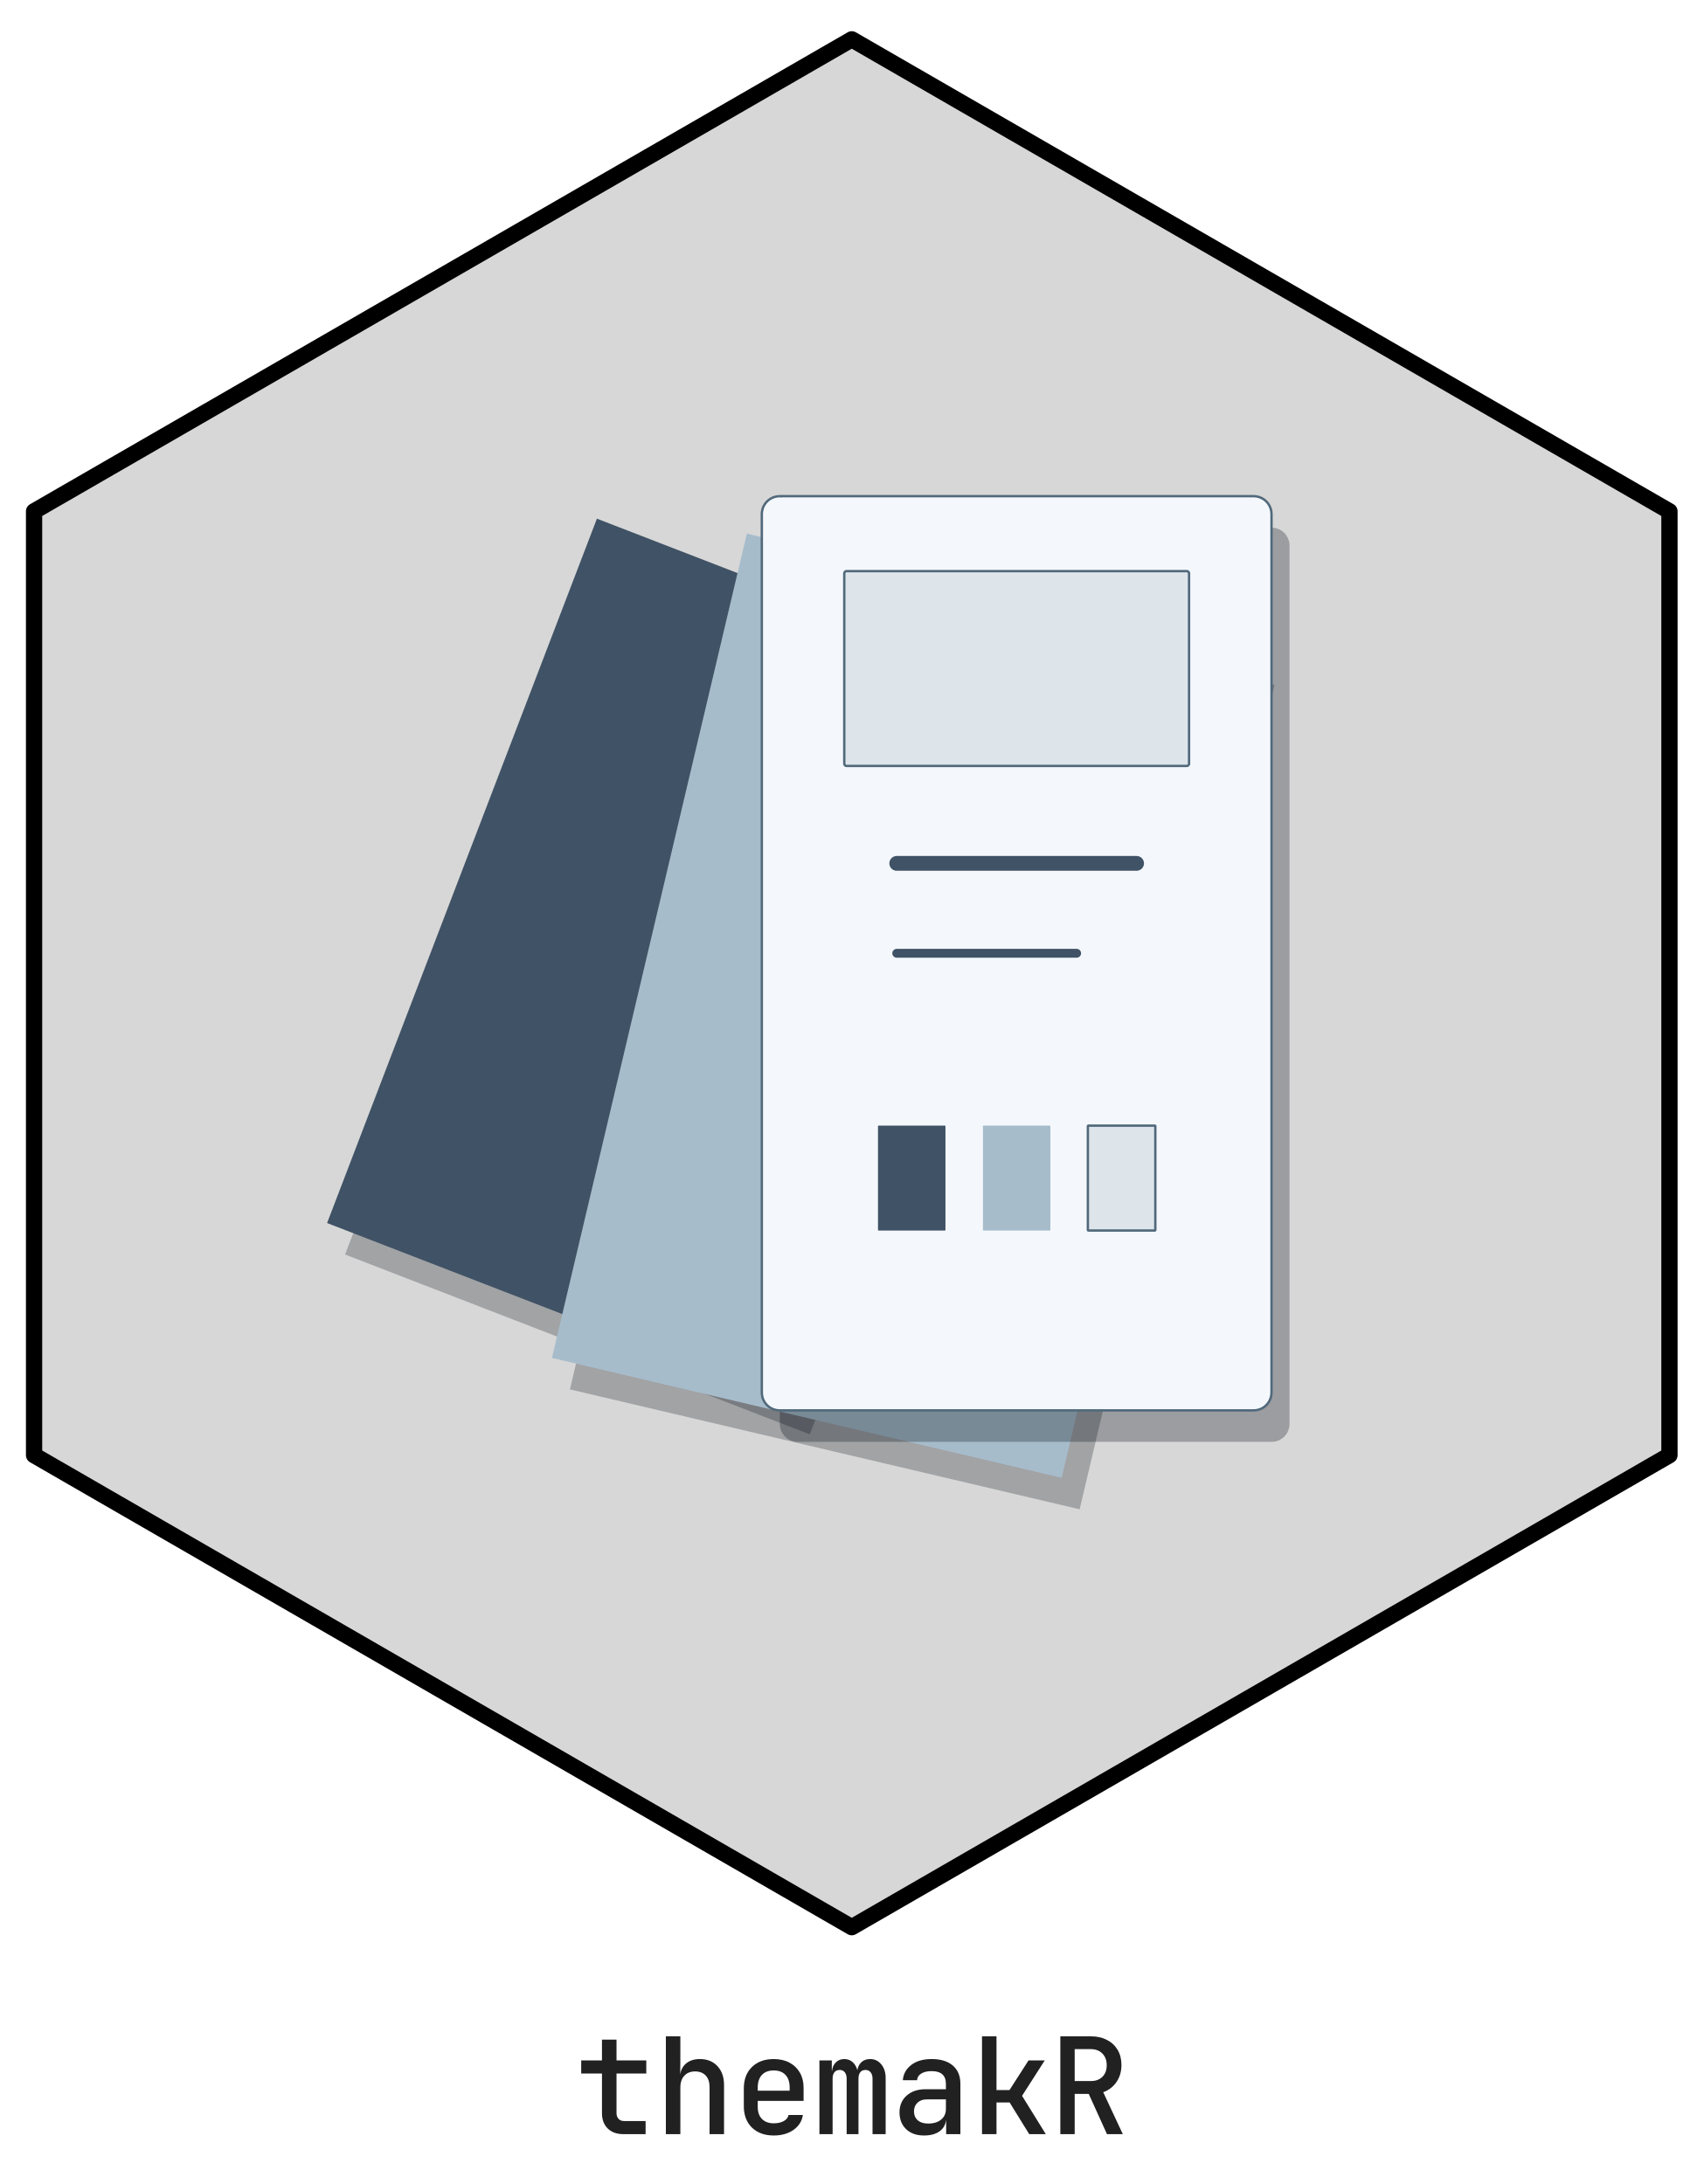
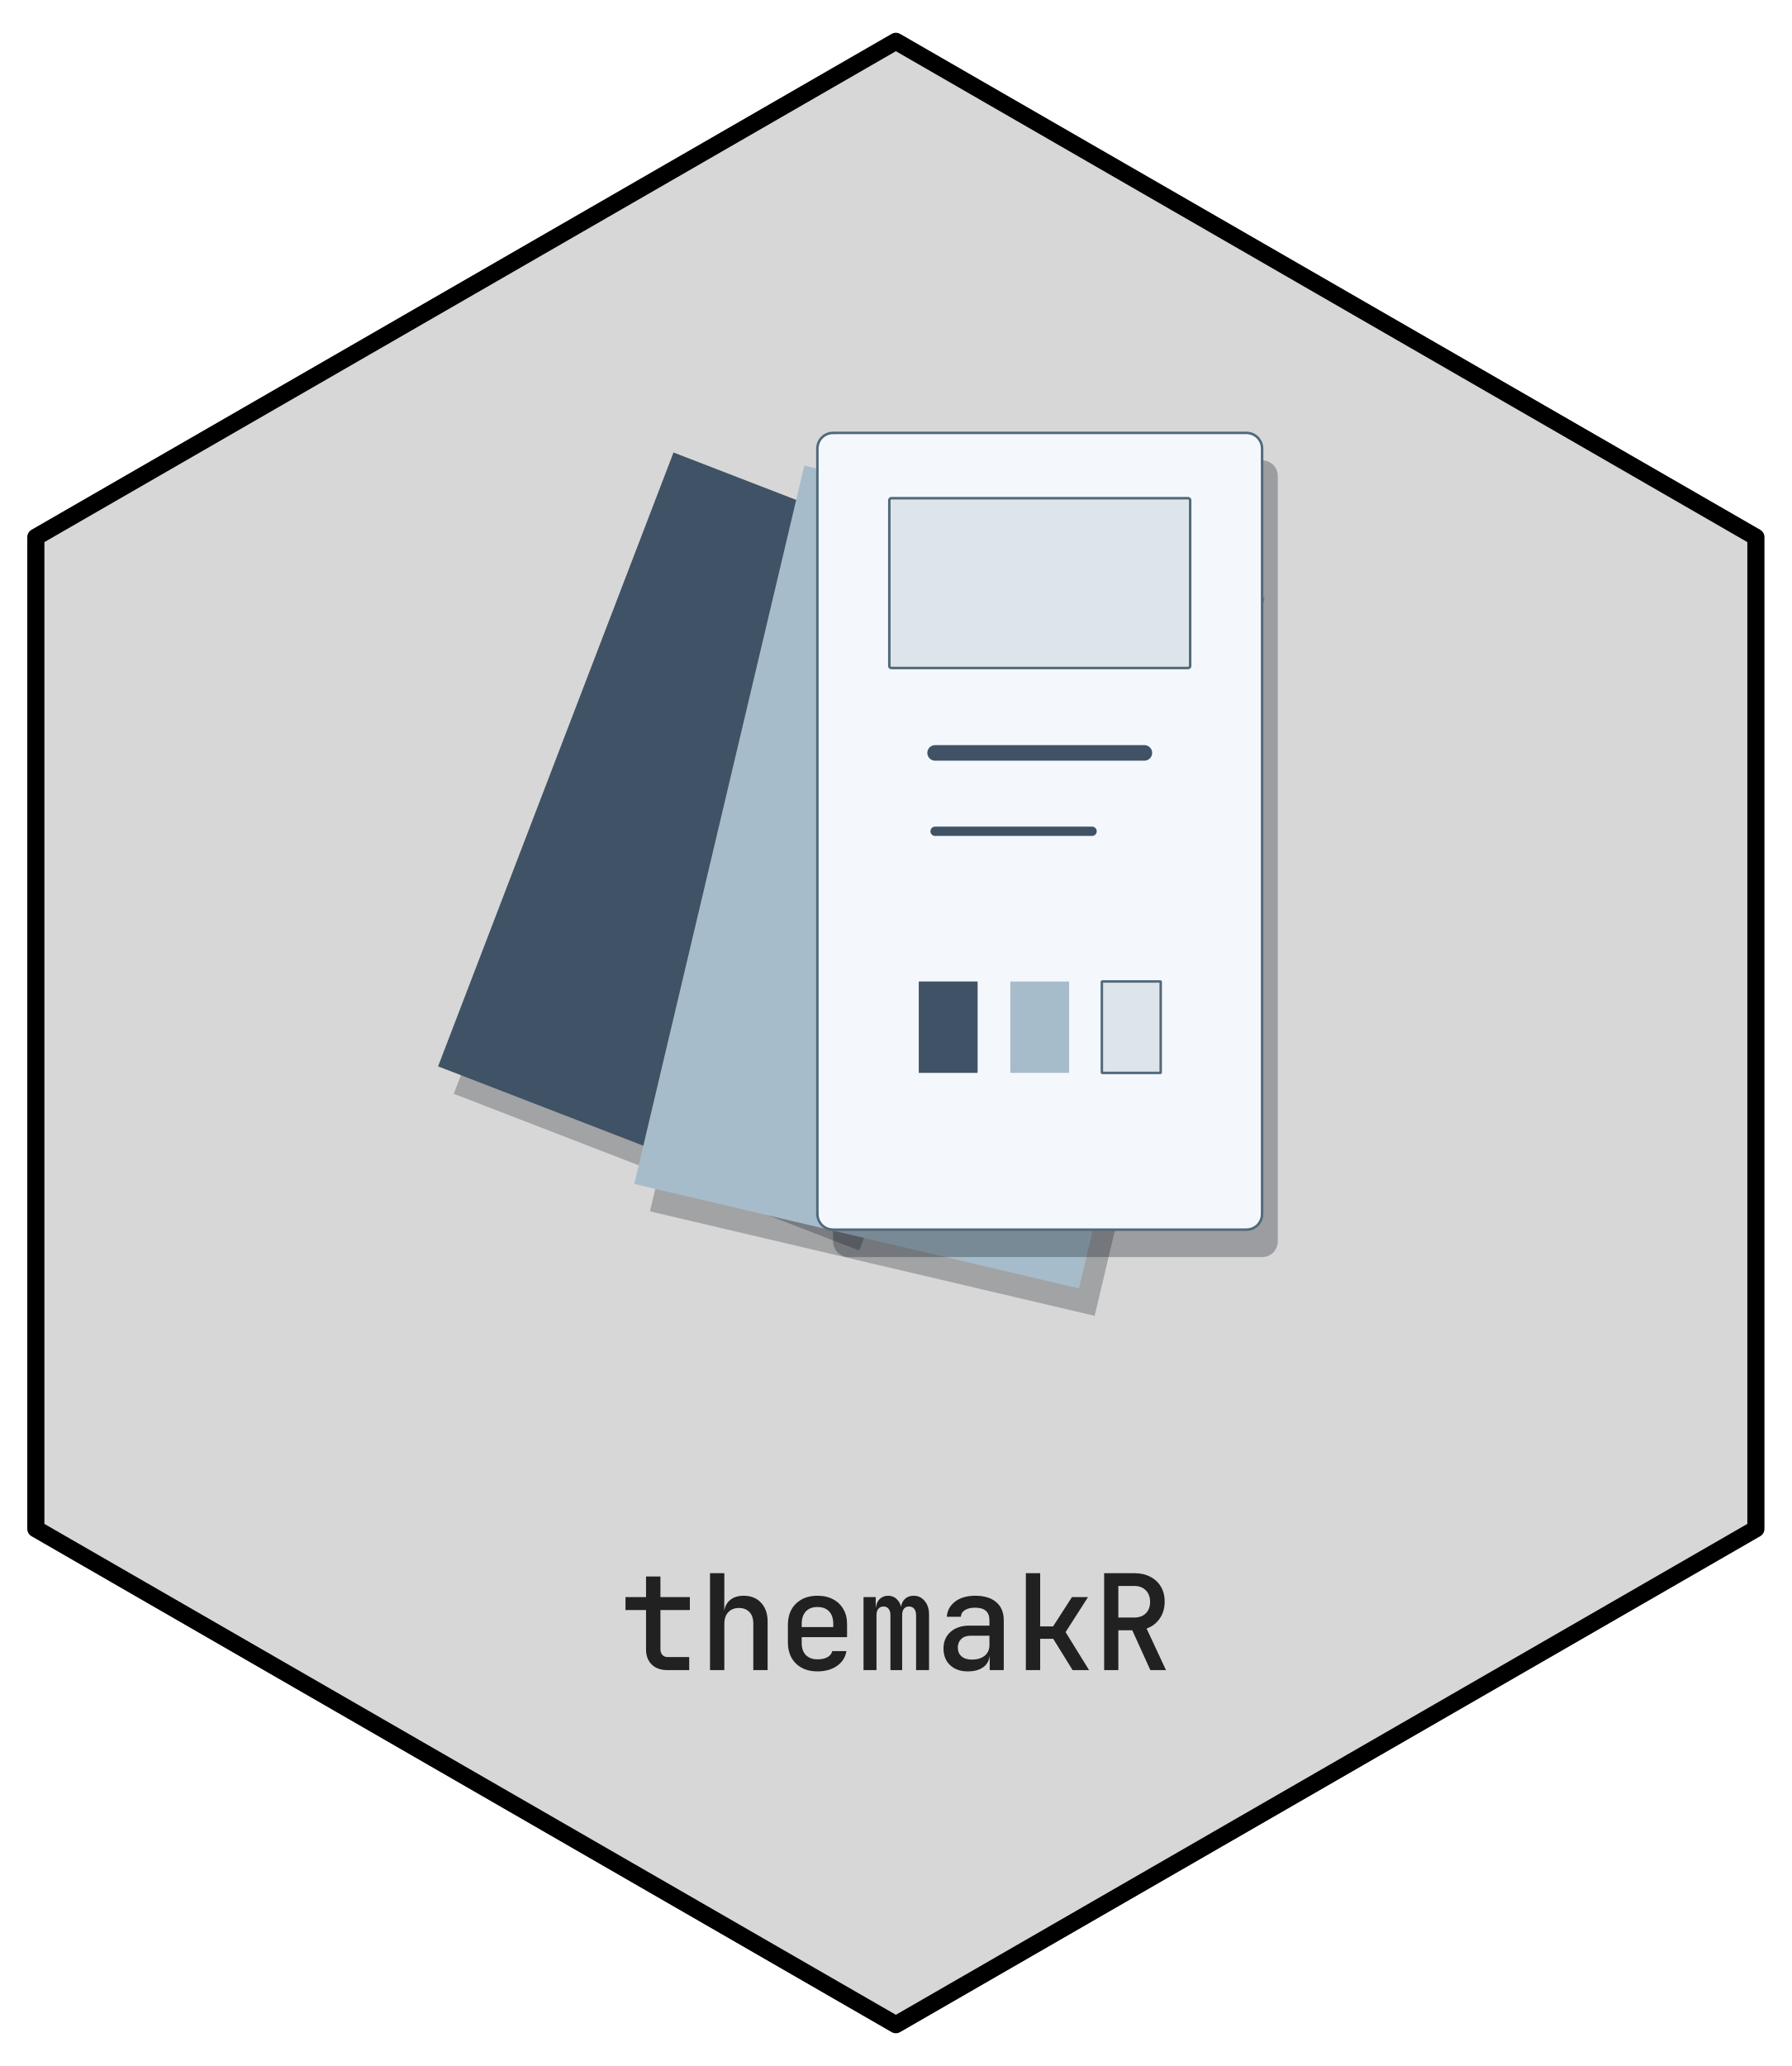
- <svg xmlns="http://www.w3.org/2000/svg" xmlns:xlink="http://www.w3.org/1999/xlink" width="432pt" height="554pt" viewBox="0 0 432 554">
+ <svg xmlns="http://www.w3.org/2000/svg" xmlns:xlink="http://www.w3.org/1999/xlink" width="432pt" height="498pt" viewBox="0 0 432 498">
  <defs>
    <g>
      <g id="glyph-0-0">
-         <path d="M 12.062 0 C 10.414 0 9.102 -0.473 8.125 -1.422 C 7.145 -2.379 6.656 -3.672 6.656 -5.297 L 6.656 -15.375 L 1.391 -15.375 L 1.391 -18.703 L 6.656 -18.703 L 6.656 -23.969 L 10.344 -23.969 L 10.344 -18.703 L 17.891 -18.703 L 17.891 -15.375 L 10.344 -15.375 L 10.344 -5.344 C 10.344 -4.75 10.508 -4.266 10.844 -3.891 C 11.188 -3.516 11.648 -3.328 12.234 -3.328 L 17.719 -3.328 L 17.719 0 Z M 12.062 0 " />
+         <path d="M 11.359 0 C 9.805 0 8.566 -0.445 7.641 -1.344 C 6.723 -2.238 6.266 -3.453 6.266 -4.984 L 6.266 -14.469 L 1.312 -14.469 L 1.312 -17.594 L 6.266 -17.594 L 6.266 -22.562 L 9.734 -22.562 L 9.734 -17.594 L 16.828 -17.594 L 16.828 -14.469 L 9.734 -14.469 L 9.734 -5.031 C 9.734 -4.469 9.891 -4.008 10.203 -3.656 C 10.523 -3.312 10.961 -3.141 11.516 -3.141 L 16.672 -3.141 L 16.672 0 Z M 11.359 0 " />
      </g>
      <g id="glyph-0-1">
-         <path d="M 2.859 0 L 2.859 -24.812 L 6.531 -24.812 L 6.531 -18.703 L 6.5 -15.125 C 6.676 -16.352 7.203 -17.312 8.078 -18 C 8.953 -18.695 10.086 -19.047 11.484 -19.047 C 13.348 -19.047 14.832 -18.445 15.938 -17.25 C 17.051 -16.062 17.609 -14.457 17.609 -12.438 L 17.609 0 L 13.938 0 L 13.938 -11.938 C 13.938 -13.207 13.609 -14.188 12.953 -14.875 C 12.297 -15.562 11.398 -15.906 10.266 -15.906 C 9.109 -15.906 8.195 -15.539 7.531 -14.812 C 6.863 -14.094 6.531 -13.086 6.531 -11.797 L 6.531 0 Z M 2.859 0 " />
+         <path d="M 2.688 0 L 2.688 -23.359 L 6.141 -23.359 L 6.141 -17.594 L 6.109 -14.234 C 6.285 -15.391 6.781 -16.289 7.594 -16.938 C 8.414 -17.594 9.488 -17.922 10.812 -17.922 C 12.562 -17.922 13.957 -17.359 15 -16.234 C 16.051 -15.117 16.578 -13.613 16.578 -11.719 L 16.578 0 L 13.125 0 L 13.125 -11.234 C 13.125 -12.43 12.812 -13.352 12.188 -14 C 11.57 -14.645 10.727 -14.969 9.656 -14.969 C 8.57 -14.969 7.711 -14.625 7.078 -13.938 C 6.453 -13.258 6.141 -12.316 6.141 -11.109 L 6.141 0 Z M 2.688 0 " />
      </g>
      <g id="glyph-0-2">
-         <path d="M 10.203 0.344 C 7.91 0.344 6.07 -0.32 4.688 -1.656 C 3.312 -3 2.625 -4.828 2.625 -7.141 L 2.625 -11.562 C 2.625 -13.875 3.312 -15.695 4.688 -17.031 C 6.07 -18.375 7.91 -19.047 10.203 -19.047 C 11.742 -19.047 13.078 -18.742 14.203 -18.141 C 15.336 -17.535 16.219 -16.688 16.844 -15.594 C 17.469 -14.508 17.781 -13.242 17.781 -11.797 L 17.781 -8.438 L 6.156 -8.438 L 6.156 -6.906 C 6.156 -5.594 6.516 -4.57 7.234 -3.844 C 7.961 -3.113 8.953 -2.75 10.203 -2.75 C 11.223 -2.75 12.07 -2.938 12.75 -3.312 C 13.426 -3.688 13.832 -4.203 13.969 -4.859 L 17.609 -4.859 C 17.359 -3.273 16.555 -2.008 15.203 -1.062 C 13.859 -0.125 12.191 0.344 10.203 0.344 Z M 6.156 -11.797 L 6.156 -11.016 L 14.25 -11.016 L 14.25 -11.828 C 14.25 -13.211 13.895 -14.281 13.188 -15.031 C 12.488 -15.781 11.492 -16.156 10.203 -16.156 C 8.91 -16.156 7.91 -15.773 7.203 -15.016 C 6.504 -14.254 6.156 -13.18 6.156 -11.797 Z M 6.156 -11.797 " />
+         <path d="M 9.594 0.312 C 7.445 0.312 5.723 -0.312 4.422 -1.562 C 3.117 -2.82 2.469 -4.539 2.469 -6.719 L 2.469 -10.875 C 2.469 -13.051 3.117 -14.77 4.422 -16.031 C 5.723 -17.289 7.445 -17.922 9.594 -17.922 C 11.051 -17.922 12.312 -17.633 13.375 -17.062 C 14.438 -16.5 15.258 -15.707 15.844 -14.688 C 16.438 -13.664 16.734 -12.473 16.734 -11.109 L 16.734 -7.938 L 5.797 -7.938 L 5.797 -6.5 C 5.797 -5.258 6.133 -4.297 6.812 -3.609 C 7.5 -2.93 8.426 -2.594 9.594 -2.594 C 10.562 -2.594 11.363 -2.766 12 -3.109 C 12.633 -3.461 13.02 -3.953 13.156 -4.578 L 16.578 -4.578 C 16.336 -3.086 15.582 -1.898 14.312 -1.016 C 13.051 -0.129 11.477 0.312 9.594 0.312 Z M 5.797 -11.109 L 5.797 -10.375 L 13.406 -10.375 L 13.406 -11.141 C 13.406 -12.441 13.07 -13.441 12.406 -14.141 C 11.75 -14.848 10.812 -15.203 9.594 -15.203 C 8.383 -15.203 7.445 -14.844 6.781 -14.125 C 6.125 -13.414 5.797 -12.41 5.797 -11.109 Z M 5.797 -11.109 " />
      </g>
      <g id="glyph-0-3">
-         <path d="M 1.797 0 L 1.797 -18.703 L 4.938 -18.703 L 4.938 -16.078 L 5 -16.078 C 5.094 -16.961 5.422 -17.676 5.984 -18.219 C 6.547 -18.77 7.258 -19.047 8.125 -19.047 C 8.938 -19.047 9.629 -18.789 10.203 -18.281 C 10.785 -17.77 11.191 -17.082 11.422 -16.219 C 11.555 -17.082 11.906 -17.77 12.469 -18.281 C 13.039 -18.789 13.77 -19.047 14.656 -19.047 C 15.812 -19.047 16.754 -18.598 17.484 -17.703 C 18.223 -16.805 18.594 -15.656 18.594 -14.25 L 18.594 0 L 15.266 0 L 15.266 -14.078 C 15.266 -14.754 15.102 -15.289 14.781 -15.688 C 14.469 -16.082 14.031 -16.281 13.469 -16.281 C 12.895 -16.281 12.457 -16.086 12.156 -15.703 C 11.852 -15.316 11.703 -14.785 11.703 -14.109 L 11.703 0 L 8.703 0 L 8.703 -14.078 C 8.703 -14.754 8.547 -15.289 8.234 -15.688 C 7.93 -16.082 7.5 -16.281 6.938 -16.281 C 6.375 -16.281 5.93 -16.086 5.609 -15.703 C 5.297 -15.316 5.141 -14.785 5.141 -14.109 L 5.141 0 Z M 1.797 0 " />
+         <path d="M 1.703 0 L 1.703 -17.594 L 4.641 -17.594 L 4.641 -15.141 L 4.703 -15.141 C 4.785 -15.973 5.094 -16.645 5.625 -17.156 C 6.164 -17.664 6.836 -17.922 7.641 -17.922 C 8.41 -17.922 9.066 -17.68 9.609 -17.203 C 10.16 -16.723 10.539 -16.078 10.75 -15.266 C 10.875 -16.078 11.203 -16.723 11.734 -17.203 C 12.273 -17.68 12.961 -17.922 13.797 -17.922 C 14.879 -17.922 15.766 -17.5 16.453 -16.656 C 17.148 -15.812 17.5 -14.727 17.5 -13.406 L 17.5 0 L 14.375 0 L 14.375 -13.25 C 14.375 -13.883 14.223 -14.391 13.922 -14.766 C 13.617 -15.141 13.203 -15.328 12.672 -15.328 C 12.141 -15.328 11.727 -15.145 11.438 -14.781 C 11.156 -14.414 11.016 -13.914 11.016 -13.281 L 11.016 0 L 8.188 0 L 8.188 -13.25 C 8.188 -13.883 8.039 -14.391 7.75 -14.766 C 7.469 -15.141 7.062 -15.328 6.531 -15.328 C 6 -15.328 5.582 -15.145 5.281 -14.781 C 4.977 -14.414 4.828 -13.914 4.828 -13.281 L 4.828 0 Z M 1.703 0 " />
      </g>
      <g id="glyph-0-4">
-         <path d="M 8.328 0.344 C 6.422 0.344 4.906 -0.191 3.781 -1.266 C 2.664 -2.348 2.109 -3.766 2.109 -5.516 C 2.109 -7.273 2.707 -8.691 3.906 -9.766 C 5.113 -10.848 6.711 -11.391 8.703 -11.391 L 13.875 -11.391 L 13.875 -12.75 C 13.875 -14.906 12.66 -15.984 10.234 -15.984 C 9.148 -15.984 8.273 -15.773 7.609 -15.359 C 6.953 -14.953 6.602 -14.391 6.562 -13.672 L 2.953 -13.672 C 3.066 -15.234 3.77 -16.52 5.062 -17.531 C 6.352 -18.539 8.086 -19.047 10.266 -19.047 C 12.578 -19.047 14.367 -18.492 15.641 -17.391 C 16.91 -16.285 17.547 -14.75 17.547 -12.781 L 17.547 0 L 13.938 0 L 13.938 -3.5 L 13.906 -3.5 C 13.75 -2.301 13.18 -1.359 12.203 -0.672 C 11.234 0.004 9.941 0.344 8.328 0.344 Z M 9.391 -2.688 C 10.766 -2.688 11.852 -3.02 12.656 -3.688 C 13.469 -4.352 13.875 -5.254 13.875 -6.391 L 13.875 -8.812 L 8.969 -8.812 C 8 -8.812 7.223 -8.523 6.641 -7.953 C 6.066 -7.391 5.781 -6.664 5.781 -5.781 C 5.781 -4.832 6.098 -4.078 6.734 -3.516 C 7.367 -2.961 8.254 -2.688 9.391 -2.688 Z M 9.391 -2.688 " />
+         <path d="M 7.844 0.312 C 6.051 0.312 4.625 -0.191 3.562 -1.203 C 2.508 -2.211 1.984 -3.539 1.984 -5.188 C 1.984 -6.852 2.547 -8.191 3.672 -9.203 C 4.805 -10.211 6.312 -10.719 8.188 -10.719 L 13.062 -10.719 L 13.062 -12 C 13.062 -14.031 11.914 -15.047 9.625 -15.047 C 8.602 -15.047 7.781 -14.852 7.156 -14.469 C 6.539 -14.082 6.211 -13.547 6.172 -12.859 L 2.781 -12.859 C 2.883 -14.336 3.547 -15.551 4.766 -16.5 C 5.984 -17.445 7.613 -17.922 9.656 -17.922 C 11.832 -17.922 13.52 -17.398 14.719 -16.359 C 15.914 -15.328 16.516 -13.883 16.516 -12.031 L 16.516 0 L 13.125 0 L 13.125 -3.297 L 13.094 -3.297 C 12.938 -2.16 12.398 -1.273 11.484 -0.641 C 10.566 -0.004 9.352 0.312 7.844 0.312 Z M 8.828 -2.531 C 10.129 -2.531 11.16 -2.844 11.922 -3.469 C 12.68 -4.102 13.062 -4.953 13.062 -6.016 L 13.062 -8.281 L 8.453 -8.281 C 7.535 -8.281 6.801 -8.016 6.25 -7.484 C 5.707 -6.953 5.438 -6.27 5.438 -5.438 C 5.438 -4.539 5.734 -3.832 6.328 -3.312 C 6.93 -2.789 7.766 -2.531 8.828 -2.531 Z M 8.828 -2.531 " />
      </g>
      <g id="glyph-0-5">
-         <path d="M 3.031 0 L 3.031 -24.812 L 6.703 -24.812 L 6.703 -11.188 L 10 -11.188 L 14.828 -18.703 L 18.938 -18.703 L 13.188 -9.719 L 19.203 0 L 15 0 L 10.031 -8.031 L 6.703 -8.031 L 6.703 0 Z M 3.031 0 " />
+         <path d="M 2.844 0 L 2.844 -23.359 L 6.297 -23.359 L 6.297 -10.531 L 9.406 -10.531 L 13.953 -17.594 L 17.828 -17.594 L 12.422 -9.156 L 18.078 0 L 14.109 0 L 9.438 -7.547 L 6.297 -7.547 L 6.297 0 Z M 2.844 0 " />
      </g>
      <g id="glyph-0-6">
-         <path d="M 2.891 0 L 2.891 -24.812 L 10.641 -24.812 C 12.18 -24.812 13.535 -24.508 14.703 -23.906 C 15.867 -23.312 16.773 -22.469 17.422 -21.375 C 18.066 -20.289 18.391 -19.016 18.391 -17.547 C 18.391 -15.891 17.969 -14.445 17.125 -13.219 C 16.289 -12 15.172 -11.141 13.766 -10.641 L 18.734 0 L 14.719 0 L 10.094 -10.203 L 6.531 -10.203 L 6.531 0 Z M 6.531 -13.469 L 10.641 -13.469 C 11.867 -13.469 12.844 -13.828 13.562 -14.547 C 14.289 -15.273 14.656 -16.25 14.656 -17.469 C 14.656 -18.719 14.285 -19.711 13.547 -20.453 C 12.805 -21.191 11.836 -21.562 10.641 -21.562 L 6.531 -21.562 Z M 6.531 -13.469 " />
+         <path d="M 2.719 0 L 2.719 -23.359 L 10.016 -23.359 C 11.461 -23.359 12.734 -23.07 13.828 -22.5 C 14.93 -21.938 15.785 -21.145 16.391 -20.125 C 17.004 -19.102 17.312 -17.898 17.312 -16.516 C 17.312 -14.953 16.914 -13.594 16.125 -12.438 C 15.332 -11.289 14.273 -10.484 12.953 -10.016 L 17.625 0 L 13.859 0 L 9.5 -9.594 L 6.141 -9.594 L 6.141 0 Z M 6.141 -12.672 L 10.016 -12.672 C 11.172 -12.672 12.086 -13.008 12.766 -13.688 C 13.453 -14.375 13.797 -15.297 13.797 -16.453 C 13.797 -17.617 13.445 -18.547 12.75 -19.234 C 12.062 -19.93 11.148 -20.281 10.016 -20.281 L 6.141 -20.281 Z M 6.141 -12.672 " />
      </g>
    </g>
  </defs>
-   <path fill-rule="nonzero" fill="rgb(84.314%, 84.314%, 84.314%)" fill-opacity="1" stroke-width="4.125" stroke-linecap="round" stroke-linejoin="round" stroke="rgb(0%, 0%, 0%)" stroke-opacity="1" stroke-miterlimit="10" d="M 216 9.977 L 423.359 129.695 L 423.359 369.133 L 216 488.855 L 8.641 369.133 L 8.641 129.695 Z M 216 9.977 " />
-   <path fill-rule="nonzero" fill="rgb(1.176%, 3.922%, 7.059%)" fill-opacity="0.251" d="M 87.508 318.223 L 155.934 139.551 L 273.785 185.168 L 205.355 363.844 Z M 87.508 318.223 " />
-   <path fill-rule="nonzero" fill="rgb(25.098%, 32.157%, 39.608%)" fill-opacity="1" d="M 82.945 310.242 L 151.371 131.566 L 269.223 177.184 L 200.793 355.859 Z M 82.945 310.242 " />
-   <path fill-rule="nonzero" fill="rgb(1.176%, 3.922%, 7.059%)" fill-opacity="0.251" d="M 144.531 352.438 L 193.949 143.352 L 323.207 173.762 L 273.785 382.852 Z M 144.531 352.438 " />
-   <path fill-rule="nonzero" fill="rgb(65.49%, 73.725%, 79.608%)" fill-opacity="1" d="M 139.969 344.457 L 189.391 135.367 L 318.645 165.781 L 269.223 374.867 Z M 139.969 344.457 " />
-   <path fill-rule="nonzero" fill="rgb(1.176%, 3.922%, 7.059%)" fill-opacity="0.278" d="M 202.277 365.746 L 322.484 365.746 L 322.301 365.742 L 323.027 365.711 L 323.742 365.566 L 324.422 365.309 L 325.051 364.945 L 325.617 364.484 L 326.098 363.938 L 326.488 363.324 L 326.773 362.652 L 326.949 361.945 L 327.008 361.219 L 327.008 138.371 L 326.949 137.645 L 326.773 136.938 L 326.488 136.27 L 326.098 135.652 L 325.617 135.109 L 325.051 134.648 L 324.422 134.285 L 323.742 134.023 L 323.027 133.879 L 322.484 133.848 L 202.277 133.848 L 202.82 133.879 L 202.094 133.852 L 201.371 133.938 L 200.672 134.141 L 200.016 134.453 L 199.414 134.867 L 198.891 135.371 L 198.453 135.953 L 198.113 136.598 L 197.883 137.289 L 197.766 138.008 L 197.754 138.371 L 197.754 361.219 L 197.766 360.855 L 197.766 361.586 L 197.883 362.305 L 198.113 362.992 L 198.453 363.637 L 198.891 364.219 L 199.414 364.727 L 200.016 365.137 L 200.672 365.449 L 201.371 365.652 L 202.094 365.742 Z M 202.277 365.746 " />
-   <path fill-rule="nonzero" fill="rgb(95.686%, 97.255%, 98.824%)" fill-opacity="1" stroke-width="0.6" stroke-linecap="round" stroke-linejoin="round" stroke="rgb(31.765%, 41.176%, 48.235%)" stroke-opacity="1" stroke-miterlimit="10" d="M 197.715 357.762 L 317.922 357.762 L 317.738 357.758 L 318.465 357.727 L 319.18 357.582 L 319.859 357.324 L 320.492 356.961 L 321.055 356.5 L 321.539 355.953 L 321.926 355.34 L 322.211 354.668 L 322.387 353.961 L 322.445 353.238 L 322.445 130.387 L 322.387 129.66 L 322.211 128.953 L 321.926 128.285 L 321.539 127.668 L 321.055 127.125 L 320.492 126.664 L 319.859 126.301 L 319.18 126.043 L 318.465 125.895 L 317.922 125.863 L 197.715 125.863 L 198.258 125.895 L 197.531 125.867 L 196.809 125.953 L 196.109 126.156 L 195.453 126.469 L 194.852 126.883 L 194.328 127.387 L 193.891 127.969 L 193.551 128.613 L 193.32 129.305 L 193.203 130.023 L 193.191 130.387 L 193.191 353.238 L 193.203 352.871 L 193.203 353.602 L 193.32 354.32 L 193.551 355.012 L 193.891 355.656 L 194.328 356.238 L 194.852 356.742 L 195.453 357.156 L 196.109 357.469 L 196.809 357.668 L 197.531 357.758 Z M 197.715 357.762 " />
-   <path fill-rule="nonzero" fill="rgb(86.667%, 89.804%, 92.157%)" fill-opacity="1" stroke-width="0.6" stroke-linecap="round" stroke-linejoin="round" stroke="rgb(31.765%, 41.176%, 48.235%)" stroke-opacity="1" stroke-miterlimit="10" d="M 214.691 194.293 L 300.941 194.293 L 300.918 194.293 L 301.016 194.289 L 301.109 194.27 L 301.195 194.234 L 301.281 194.188 L 301.355 194.125 L 301.418 194.055 L 301.469 193.977 L 301.504 193.887 L 301.527 193.793 L 301.535 193.699 L 301.535 145.465 L 301.527 145.371 L 301.504 145.277 L 301.469 145.188 L 301.418 145.109 L 301.355 145.035 L 301.281 144.977 L 301.195 144.93 L 301.109 144.895 L 301.016 144.875 L 300.941 144.871 L 214.691 144.871 L 214.766 144.875 L 214.668 144.871 L 214.574 144.883 L 214.48 144.91 L 214.395 144.949 L 214.316 145.004 L 214.25 145.07 L 214.191 145.148 L 214.148 145.23 L 214.117 145.324 L 214.102 145.418 L 214.098 145.465 L 214.098 193.699 L 214.102 193.652 L 214.102 193.746 L 214.117 193.84 L 214.148 193.93 L 214.191 194.016 L 214.25 194.094 L 214.316 194.16 L 214.395 194.211 L 214.48 194.254 L 214.574 194.281 L 214.668 194.293 Z M 214.691 194.293 " />
-   <path fill="none" stroke-width="3.75" stroke-linecap="round" stroke-linejoin="round" stroke="rgb(25.098%, 32.157%, 39.608%)" stroke-opacity="1" stroke-miterlimit="10" d="M 227.406 219.004 L 288.23 219.004 " />
-   <path fill="none" stroke-width="2.25" stroke-linecap="round" stroke-linejoin="round" stroke="rgb(25.098%, 32.157%, 39.608%)" stroke-opacity="1" stroke-miterlimit="10" d="M 227.406 241.812 L 273.023 241.812 " />
-   <path fill-rule="nonzero" fill="rgb(25.098%, 32.157%, 39.608%)" fill-opacity="1" d="M 222.809 312.141 L 239.605 312.141 L 239.602 312.141 L 239.625 312.141 L 239.648 312.137 L 239.695 312.113 L 239.711 312.098 L 239.73 312.082 L 239.754 312.035 L 239.762 311.988 L 239.762 285.684 L 239.754 285.637 L 239.742 285.613 L 239.73 285.594 L 239.695 285.559 L 239.648 285.535 L 239.625 285.531 L 222.809 285.531 L 222.824 285.531 L 222.801 285.531 L 222.754 285.539 L 222.73 285.551 L 222.691 285.582 L 222.676 285.602 L 222.664 285.625 L 222.656 285.648 L 222.652 285.672 L 222.652 311.988 L 222.652 311.977 L 222.652 312 L 222.656 312.023 L 222.664 312.047 L 222.676 312.07 L 222.691 312.09 L 222.73 312.121 L 222.754 312.133 L 222.801 312.141 Z M 222.809 312.141 " />
-   <path fill-rule="nonzero" fill="rgb(65.49%, 73.725%, 79.608%)" fill-opacity="1" d="M 249.418 312.141 L 266.219 312.141 L 266.211 312.141 L 266.234 312.141 L 266.262 312.137 L 266.285 312.125 L 266.305 312.113 L 266.324 312.098 L 266.34 312.082 L 266.355 312.059 L 266.371 312.012 L 266.371 285.66 L 266.355 285.613 L 266.324 285.574 L 266.305 285.559 L 266.285 285.547 L 266.262 285.535 L 266.234 285.531 L 249.418 285.531 L 249.438 285.531 L 249.41 285.531 L 249.363 285.539 L 249.34 285.551 L 249.301 285.582 L 249.289 285.602 L 249.277 285.625 L 249.27 285.648 L 249.266 285.672 L 249.266 311.988 L 249.266 311.977 L 249.266 312 L 249.27 312.023 L 249.277 312.047 L 249.289 312.07 L 249.301 312.09 L 249.34 312.121 L 249.363 312.133 L 249.41 312.141 Z M 249.418 312.141 " />
-   <path fill-rule="nonzero" fill="rgb(86.667%, 89.804%, 92.157%)" fill-opacity="1" stroke-width="0.6" stroke-linecap="round" stroke-linejoin="round" stroke="rgb(31.765%, 41.176%, 48.235%)" stroke-opacity="1" stroke-miterlimit="10" d="M 276.027 312.141 L 292.828 312.141 L 292.82 312.141 L 292.848 312.141 L 292.871 312.137 L 292.895 312.125 L 292.914 312.113 L 292.953 312.082 L 292.965 312.059 L 292.98 312.012 L 292.98 285.66 L 292.965 285.613 L 292.953 285.594 L 292.934 285.574 L 292.914 285.559 L 292.895 285.547 L 292.871 285.535 L 292.848 285.531 L 276.027 285.531 L 276.047 285.531 L 276.023 285.531 L 276 285.535 L 275.973 285.539 L 275.953 285.551 L 275.914 285.582 L 275.898 285.602 L 275.887 285.625 L 275.879 285.648 L 275.875 285.672 L 275.875 311.988 L 275.875 311.977 L 275.875 312 L 275.879 312.023 L 275.887 312.047 L 275.898 312.07 L 275.914 312.09 L 275.953 312.121 L 275.973 312.133 L 276 312.137 L 276.023 312.141 Z M 276.027 312.141 " />
+   <path fill-rule="nonzero" fill="rgb(84.314%, 84.314%, 84.314%)" fill-opacity="1" stroke-width="4.125" stroke-linecap="round" stroke-linejoin="round" stroke="rgb(0%, 0%, 0%)" stroke-opacity="1" stroke-miterlimit="10" d="M 216 9.961 L 423.359 129.48 L 423.359 368.52 L 216 488.039 L 8.641 368.52 L 8.641 129.48 Z M 216 9.961 " />
+   <path fill-rule="nonzero" fill="rgb(1.176%, 3.922%, 7.059%)" fill-opacity="0.251" d="M 109.41 263.656 L 166.172 115.684 L 263.934 153.465 L 207.168 301.434 Z M 109.41 263.656 " />
+   <path fill-rule="nonzero" fill="rgb(25.098%, 32.157%, 39.608%)" fill-opacity="1" d="M 105.625 257.043 L 162.391 109.07 L 260.152 146.852 L 203.387 294.824 Z M 105.625 257.043 " />
+   <path fill-rule="nonzero" fill="rgb(1.176%, 3.922%, 7.059%)" fill-opacity="0.251" d="M 156.711 291.992 L 197.711 118.832 L 304.93 144.02 L 263.934 317.176 Z M 156.711 291.992 " />
+   <path fill-rule="nonzero" fill="rgb(65.49%, 73.725%, 79.608%)" fill-opacity="1" d="M 152.93 285.379 L 193.926 112.219 L 301.148 137.406 L 260.152 310.566 Z M 152.93 285.379 " />
+   <path fill-rule="nonzero" fill="rgb(1.176%, 3.922%, 7.059%)" fill-opacity="0.278" d="M 204.617 303.008 L 304.332 303.008 L 304.18 303.008 L 304.785 302.98 L 305.375 302.859 L 305.941 302.648 L 306.465 302.344 L 306.934 301.965 L 307.332 301.512 L 307.656 301 L 307.891 300.445 L 308.035 299.859 L 308.086 299.258 L 308.086 114.715 L 308.035 114.109 L 307.891 113.523 L 307.656 112.969 L 307.332 112.457 L 306.934 112.008 L 306.465 111.625 L 305.941 111.324 L 305.375 111.109 L 304.785 110.988 L 304.332 110.961 L 204.617 110.961 L 205.066 110.988 L 204.465 110.965 L 203.863 111.035 L 203.285 111.203 L 202.738 111.465 L 202.242 111.805 L 201.805 112.223 L 201.445 112.707 L 201.164 113.242 L 200.973 113.816 L 200.875 114.41 L 200.863 114.715 L 200.863 299.258 L 200.875 298.953 L 200.875 299.559 L 200.973 300.156 L 201.164 300.727 L 201.445 301.262 L 201.805 301.746 L 202.242 302.164 L 202.738 302.508 L 203.285 302.766 L 203.863 302.934 L 204.465 303.008 Z M 204.617 303.008 " />
+   <path fill-rule="nonzero" fill="rgb(95.686%, 97.255%, 98.824%)" fill-opacity="1" stroke-width="0.6" stroke-linecap="round" stroke-linejoin="round" stroke="rgb(31.765%, 41.176%, 48.235%)" stroke-opacity="1" stroke-miterlimit="10" d="M 200.832 296.398 L 300.547 296.398 L 300.398 296.395 L 301 296.371 L 301.594 296.25 L 302.156 296.035 L 302.68 295.734 L 303.148 295.352 L 303.547 294.898 L 303.871 294.391 L 304.109 293.832 L 304.254 293.246 L 304.301 292.645 L 304.301 108.102 L 304.254 107.5 L 304.109 106.914 L 303.871 106.359 L 303.547 105.848 L 303.148 105.395 L 302.68 105.012 L 302.156 104.711 L 301.594 104.496 L 301 104.375 L 300.547 104.348 L 200.832 104.348 L 201.285 104.375 L 200.68 104.352 L 200.082 104.426 L 199.5 104.594 L 198.953 104.852 L 198.457 105.195 L 198.023 105.613 L 197.66 106.098 L 197.379 106.629 L 197.188 107.203 L 197.09 107.801 L 197.078 108.102 L 197.078 292.645 L 197.09 292.344 L 197.09 292.945 L 197.188 293.543 L 197.379 294.117 L 197.66 294.652 L 198.023 295.133 L 198.457 295.551 L 198.953 295.895 L 199.5 296.152 L 200.082 296.32 L 200.68 296.395 Z M 200.832 296.398 " />
+   <path fill-rule="nonzero" fill="rgb(86.667%, 89.804%, 92.157%)" fill-opacity="1" stroke-width="0.6" stroke-linecap="round" stroke-linejoin="round" stroke="rgb(31.765%, 41.176%, 48.235%)" stroke-opacity="1" stroke-miterlimit="10" d="M 214.914 161.02 L 286.465 161.02 L 286.445 161.02 L 286.523 161.016 L 286.602 161 L 286.676 160.973 L 286.742 160.934 L 286.805 160.883 L 286.859 160.824 L 286.898 160.758 L 286.93 160.684 L 286.949 160.605 L 286.957 160.527 L 286.957 120.582 L 286.949 120.504 L 286.93 120.426 L 286.898 120.352 L 286.859 120.285 L 286.805 120.227 L 286.742 120.176 L 286.676 120.137 L 286.602 120.109 L 286.523 120.094 L 286.465 120.09 L 214.914 120.09 L 214.973 120.094 L 214.895 120.09 L 214.816 120.102 L 214.738 120.121 L 214.668 120.156 L 214.605 120.199 L 214.547 120.258 L 214.5 120.32 L 214.461 120.391 L 214.438 120.465 L 214.426 120.543 L 214.422 120.582 L 214.422 160.527 L 214.426 160.488 L 214.426 160.566 L 214.438 160.645 L 214.461 160.719 L 214.5 160.789 L 214.547 160.852 L 214.605 160.91 L 214.668 160.953 L 214.738 160.988 L 214.816 161.008 L 214.895 161.02 Z M 214.914 161.02 " />
+   <path fill="none" stroke-width="3.75" stroke-linecap="round" stroke-linejoin="round" stroke="rgb(25.098%, 32.157%, 39.608%)" stroke-opacity="1" stroke-miterlimit="10" d="M 225.461 181.484 L 275.918 181.484 " />
+   <path fill="none" stroke-width="2.25" stroke-linecap="round" stroke-linejoin="round" stroke="rgb(25.098%, 32.157%, 39.608%)" stroke-opacity="1" stroke-miterlimit="10" d="M 225.461 200.375 L 263.305 200.375 " />
+   <path fill-rule="nonzero" fill="rgb(25.098%, 32.157%, 39.608%)" fill-opacity="1" d="M 221.648 258.617 L 235.582 258.617 L 235.578 258.617 L 235.598 258.617 L 235.617 258.613 L 235.637 258.605 L 235.656 258.594 L 235.672 258.582 L 235.695 258.551 L 235.703 258.531 L 235.707 258.512 L 235.711 258.488 L 235.711 236.707 L 235.703 236.668 L 235.695 236.648 L 235.684 236.629 L 235.672 236.613 L 235.656 236.602 L 235.637 236.59 L 235.598 236.582 L 235.582 236.578 L 221.648 236.578 L 221.66 236.582 L 221.641 236.578 L 221.602 236.586 L 221.582 236.598 L 221.551 236.621 L 221.539 236.641 L 221.527 236.656 L 221.52 236.695 L 221.52 258.488 L 221.52 258.48 L 221.52 258.5 L 221.527 258.539 L 221.539 258.559 L 221.551 258.574 L 221.566 258.59 L 221.582 258.602 L 221.602 258.609 L 221.641 258.617 Z M 221.648 258.617 " />
+   <path fill-rule="nonzero" fill="rgb(65.49%, 73.725%, 79.608%)" fill-opacity="1" d="M 243.723 258.617 L 257.656 258.617 L 257.652 258.617 L 257.672 258.617 L 257.691 258.613 L 257.711 258.605 L 257.73 258.594 L 257.746 258.582 L 257.77 258.551 L 257.785 258.512 L 257.785 236.688 L 257.77 236.648 L 257.758 236.629 L 257.746 236.613 L 257.73 236.602 L 257.711 236.59 L 257.672 236.582 L 257.656 236.578 L 243.723 236.578 L 243.738 236.582 L 243.715 236.578 L 243.676 236.586 L 243.656 236.598 L 243.625 236.621 L 243.613 236.641 L 243.605 236.656 L 243.598 236.676 L 243.594 236.695 L 243.594 258.488 L 243.594 258.48 L 243.594 258.5 L 243.598 258.52 L 243.613 258.559 L 243.625 258.574 L 243.641 258.59 L 243.656 258.602 L 243.676 258.609 L 243.715 258.617 Z M 243.723 258.617 " />
+   <path fill-rule="nonzero" fill="rgb(86.667%, 89.804%, 92.157%)" fill-opacity="1" stroke-width="0.6" stroke-linecap="round" stroke-linejoin="round" stroke="rgb(31.765%, 41.176%, 48.235%)" stroke-opacity="1" stroke-miterlimit="10" d="M 265.797 258.617 L 279.734 258.617 L 279.727 258.617 L 279.75 258.617 L 279.77 258.613 L 279.789 258.605 L 279.82 258.582 L 279.836 258.566 L 279.848 258.551 L 279.855 258.531 L 279.859 258.512 L 279.859 236.688 L 279.855 236.668 L 279.848 236.648 L 279.836 236.629 L 279.82 236.613 L 279.789 236.59 L 279.75 236.582 L 279.734 236.578 L 265.797 236.578 L 265.812 236.582 L 265.793 236.578 L 265.77 236.582 L 265.75 236.586 L 265.734 236.598 L 265.715 236.609 L 265.703 236.621 L 265.688 236.641 L 265.68 236.656 L 265.672 236.676 L 265.668 236.695 L 265.668 258.488 L 265.668 258.48 L 265.668 258.5 L 265.672 258.52 L 265.688 258.559 L 265.703 258.574 L 265.715 258.59 L 265.734 258.602 L 265.75 258.609 L 265.77 258.613 L 265.793 258.617 Z M 265.797 258.617 " />
  <g fill="rgb(12.941%, 12.941%, 12.941%)" fill-opacity="1">
-     <use xlink:href="#glyph-0-0" x="146" y="541.352" />
-     <use xlink:href="#glyph-0-1" x="166" y="541.352" />
-     <use xlink:href="#glyph-0-2" x="186" y="541.352" />
-     <use xlink:href="#glyph-0-3" x="206" y="541.352" />
-     <use xlink:href="#glyph-0-4" x="226" y="541.352" />
-     <use xlink:href="#glyph-0-5" x="246" y="541.352" />
-     <use xlink:href="#glyph-0-6" x="266" y="541.352" />
+     <use xlink:href="#glyph-0-0" x="149.5" y="402.569" />
+     <use xlink:href="#glyph-0-1" x="168.5" y="402.569" />
+     <use xlink:href="#glyph-0-2" x="187.5" y="402.569" />
+     <use xlink:href="#glyph-0-3" x="206.5" y="402.569" />
+     <use xlink:href="#glyph-0-4" x="225.5" y="402.569" />
+     <use xlink:href="#glyph-0-5" x="244.5" y="402.569" />
+     <use xlink:href="#glyph-0-6" x="263.5" y="402.569" />
  </g>
</svg>
